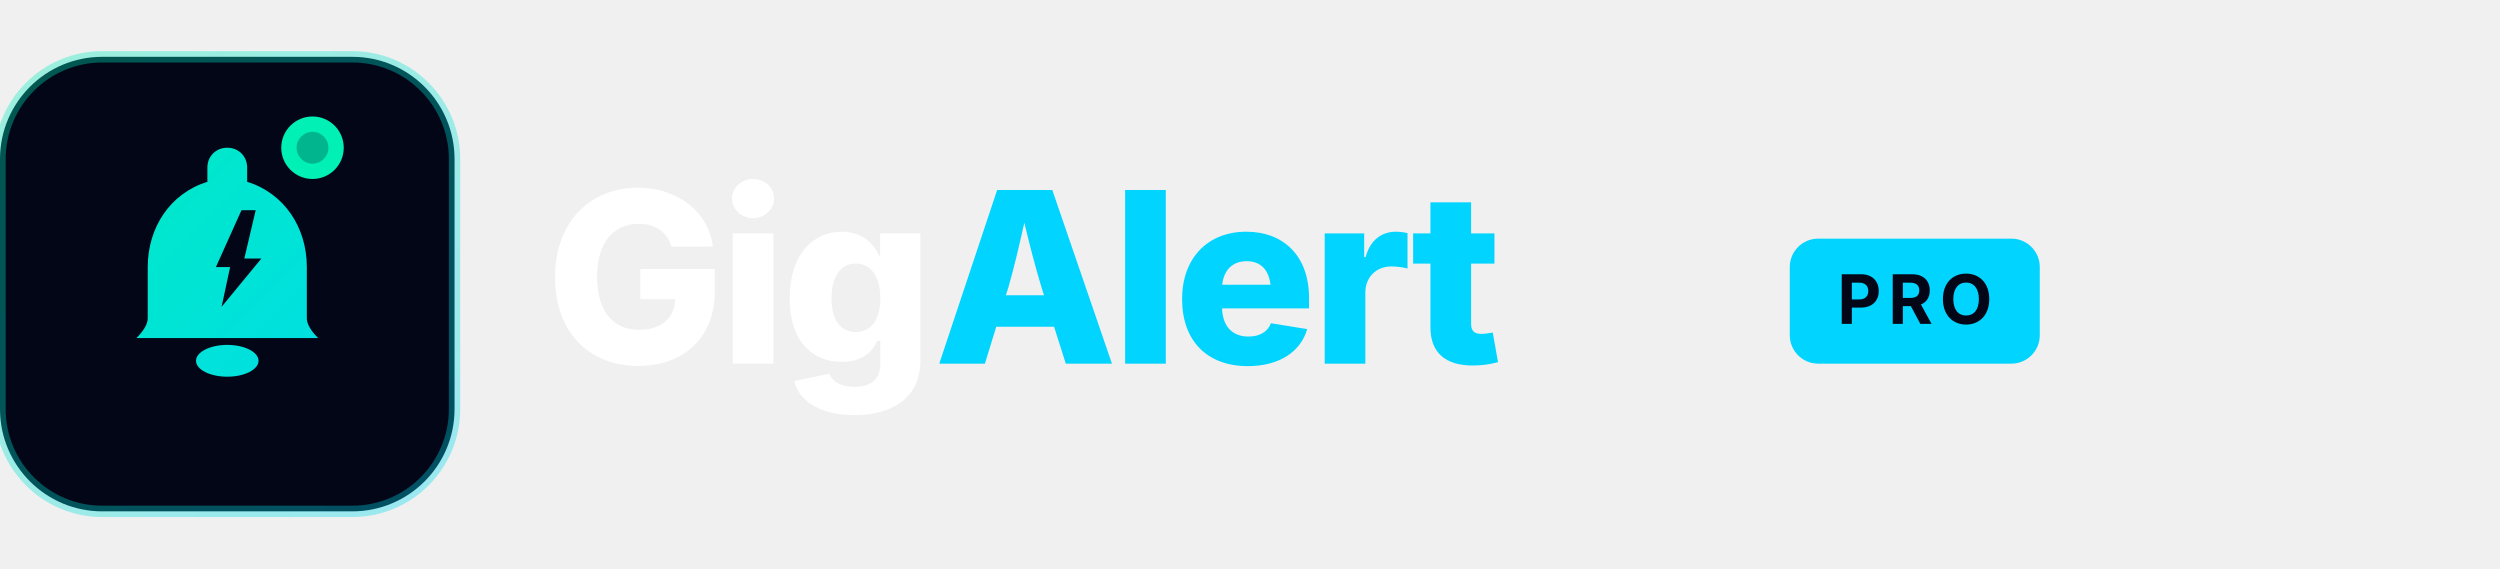
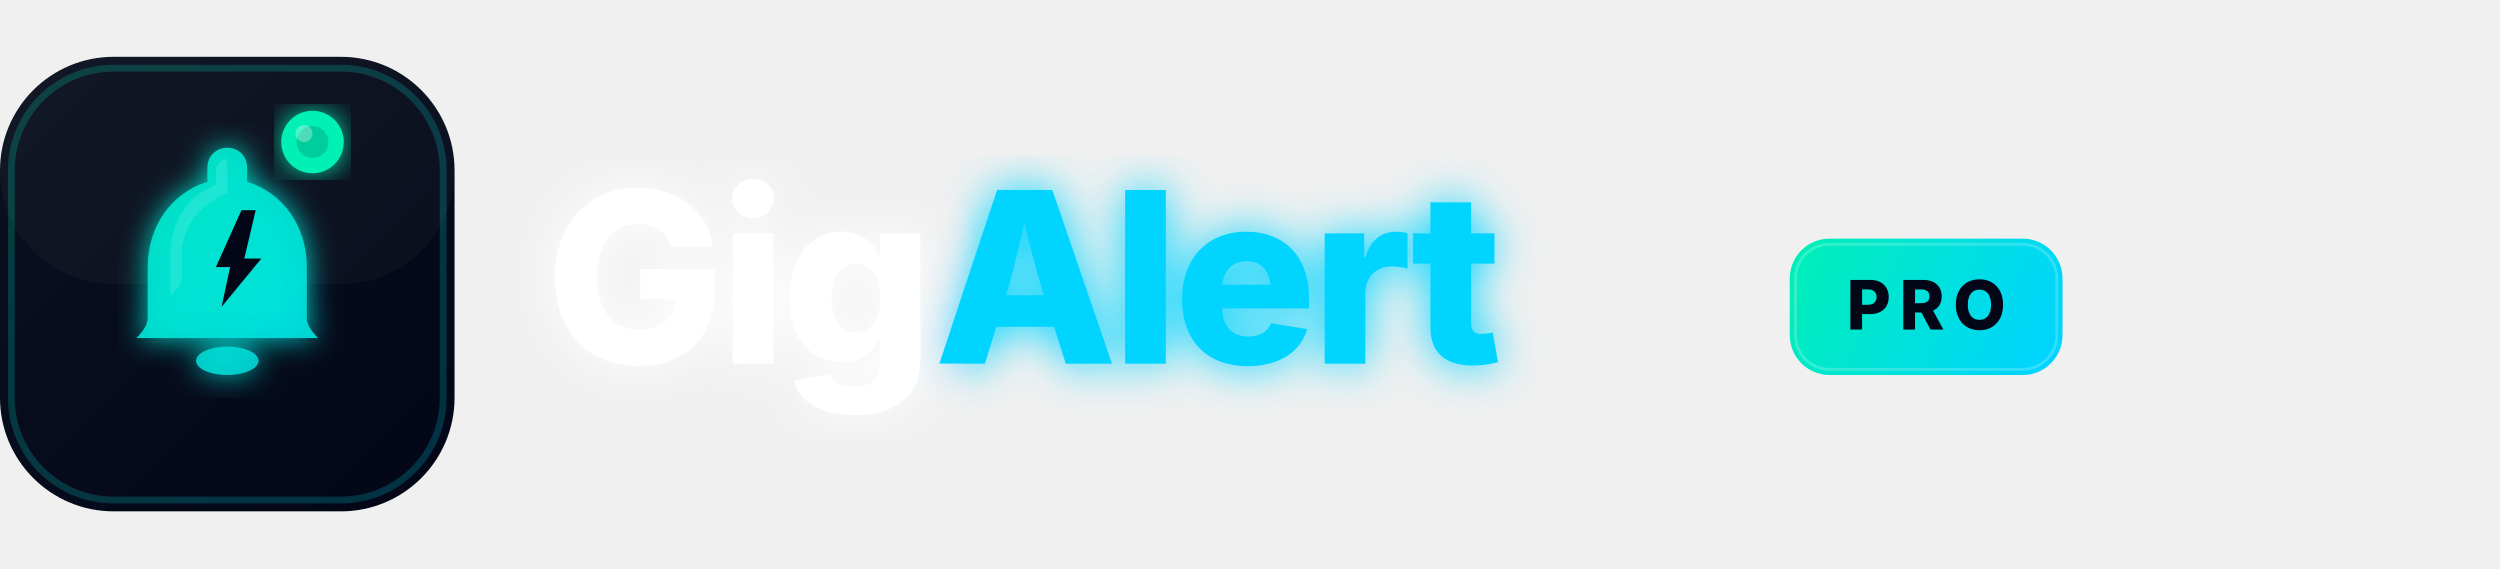
<svg xmlns="http://www.w3.org/2000/svg" viewBox="0 0 440 100" fill="none">
  <defs>
    <linearGradient id="accent" x1="0" y1="0" x2="100" y2="100" gradientUnits="userSpaceOnUse">
      <stop offset="0%" stop-color="#00F0B5" />
      <stop offset="100%" stop-color="#00D4FF" />
    </linearGradient>
+     <linearGradient id="bgDark" x1="0" y1="10" x2="80" y2="90" gradientUnits="userSpaceOnUse">
+       <stop offset="0%" stop-color="#0B1120" />
+       <stop offset="100%" stop-color="#020617" />
+     </linearGradient>
+     <linearGradient id="proBadge" x1="315" y1="42" x2="360" y2="64" gradientUnits="userSpaceOnUse">
+       <stop offset="0%" stop-color="#00F0B5" />
+       <stop offset="100%" stop-color="#00D4FF" />
+     </linearGradient>
+     <filter id="glow">
+       <feGaussianBlur stdDeviation="2.5" result="blur" />
+       <feMerge>
+         <feMergeNode in="blur" />
+         <feMergeNode in="SourceGraphic" />
+       </feMerge>
+     </filter>
+     <filter id="textGlow">
+       <feGaussianBlur stdDeviation="4" result="blur" />
+       <feMerge>
+         <feMergeNode in="blur" />
+         <feMergeNode in="SourceGraphic" />
+       </feMerge>
+     </filter>
  </defs>
-   <rect width="80" height="80" rx="18" y="10" fill="#020617" />
-   <rect width="80" height="80" rx="18" y="10" fill="none" stroke="url(#accent)" stroke-width="2" opacity="0.35" />
-   <path d="M40 26 C38 26 36.5 27.5 36.5 29.5 L36.5 32 C30 34 26 40 26 47 L26 56 C26 57.5 24.5 59 24 59.5 L56 59.5 C55.5 59 54 57.5 54 56 L54 47 C54 40 50 34 43.5 32 L43.5 29.5 C43.5 27.5 42 26 40 26Z" fill="url(#accent)" />
-   <ellipse cx="40" cy="63.5" rx="5.5" ry="2.8" fill="url(#accent)" />
+   <rect width="80" height="80" rx="20" y="10" fill="url(#bgDark)" />
+   <rect width="80" height="40" rx="20" y="10" fill="white" opacity="0.03" />
+   <rect width="76" height="76" rx="18" x="2" y="12" fill="none" stroke="url(#accent)" stroke-width="1.2" opacity="0.2" />
+   <g filter="url(#glow)">
+     <path d="M40 26 C38 26 36.5 27.5 36.5 29.5 L36.5 32 C30 34 26 40 26 47 L26 56 C26 57.5 24.5 59 24 59.5 L56 59.5 C55.5 59 54 57.5 54 56 L54 47 C54 40 50 34 43.5 32 L43.5 29.5 C43.5 27.5 42 26 40 26Z" fill="url(#accent)" opacity="0.92" />
+     <ellipse cx="40" cy="63.5" rx="5.5" ry="2.5" fill="url(#accent)" opacity="0.85" />
+   </g>
+   <path d="M40 28 C39 28 38 29 38 30 L38 32.5 C33 34.5 30 39 30 45 L30 52 C30 52 32 50.5 32 49 L32 45 C32 40 35 36 40 34 L40 30 C40 29.5 39.8 28 40 28Z" fill="white" opacity="0.12" />
  <polygon points="42.5,37 38,47 40.5,47 39,54 46,45.5 43,45.5 45,37" fill="#020617" />
-   <circle cx="55" cy="26" r="5.5" fill="#00F0B5" />
-   <circle cx="55" cy="26" r="2.8" fill="#020617" opacity="0.25" />
-   <text x="96" y="64" font-family="'Inter', 'Segoe UI', system-ui, sans-serif" font-size="42" font-weight="800" letter-spacing="-1" fill="white">
-     Gig<tspan fill="url(#accent)">Alert</tspan>
-   </text>
-   <rect x="315" y="42" width="44" height="22" rx="5" fill="url(#accent)" />
-   <text x="337" y="57" font-family="'Inter', 'Segoe UI', system-ui, sans-serif" font-size="12" font-weight="700" fill="#020617" text-anchor="middle" letter-spacing="1.2">PRO</text>
+   <g filter="url(#glow)">
+     <circle cx="55" cy="25" r="5.5" fill="#00F0B5" />
+   </g>
+   <circle cx="55" cy="25" r="2.8" fill="#020617" opacity="0.15" />
+   <circle cx="53.5" cy="23.5" r="1.5" fill="white" opacity="0.3" />
+   <g filter="url(#textGlow)">
+     <text x="96" y="64" font-family="'Inter', 'Segoe UI', system-ui, sans-serif" font-size="42" font-weight="800" letter-spacing="-1" fill="white">
+       Gig<tspan fill="url(#accent)">Alert</tspan>
+     </text>
+   </g>
+   <rect x="315" y="42" width="48" height="24" rx="7" fill="url(#proBadge)" />
+   <rect x="316" y="43" width="46" height="22" rx="6" fill="none" stroke="white" stroke-width="0.5" opacity="0.2" />
+   <text x="339" y="58" font-family="'Inter', 'Segoe UI', system-ui, sans-serif" font-size="12" font-weight="800" fill="#020617" text-anchor="middle" letter-spacing="1.5">PRO</text>
</svg>
